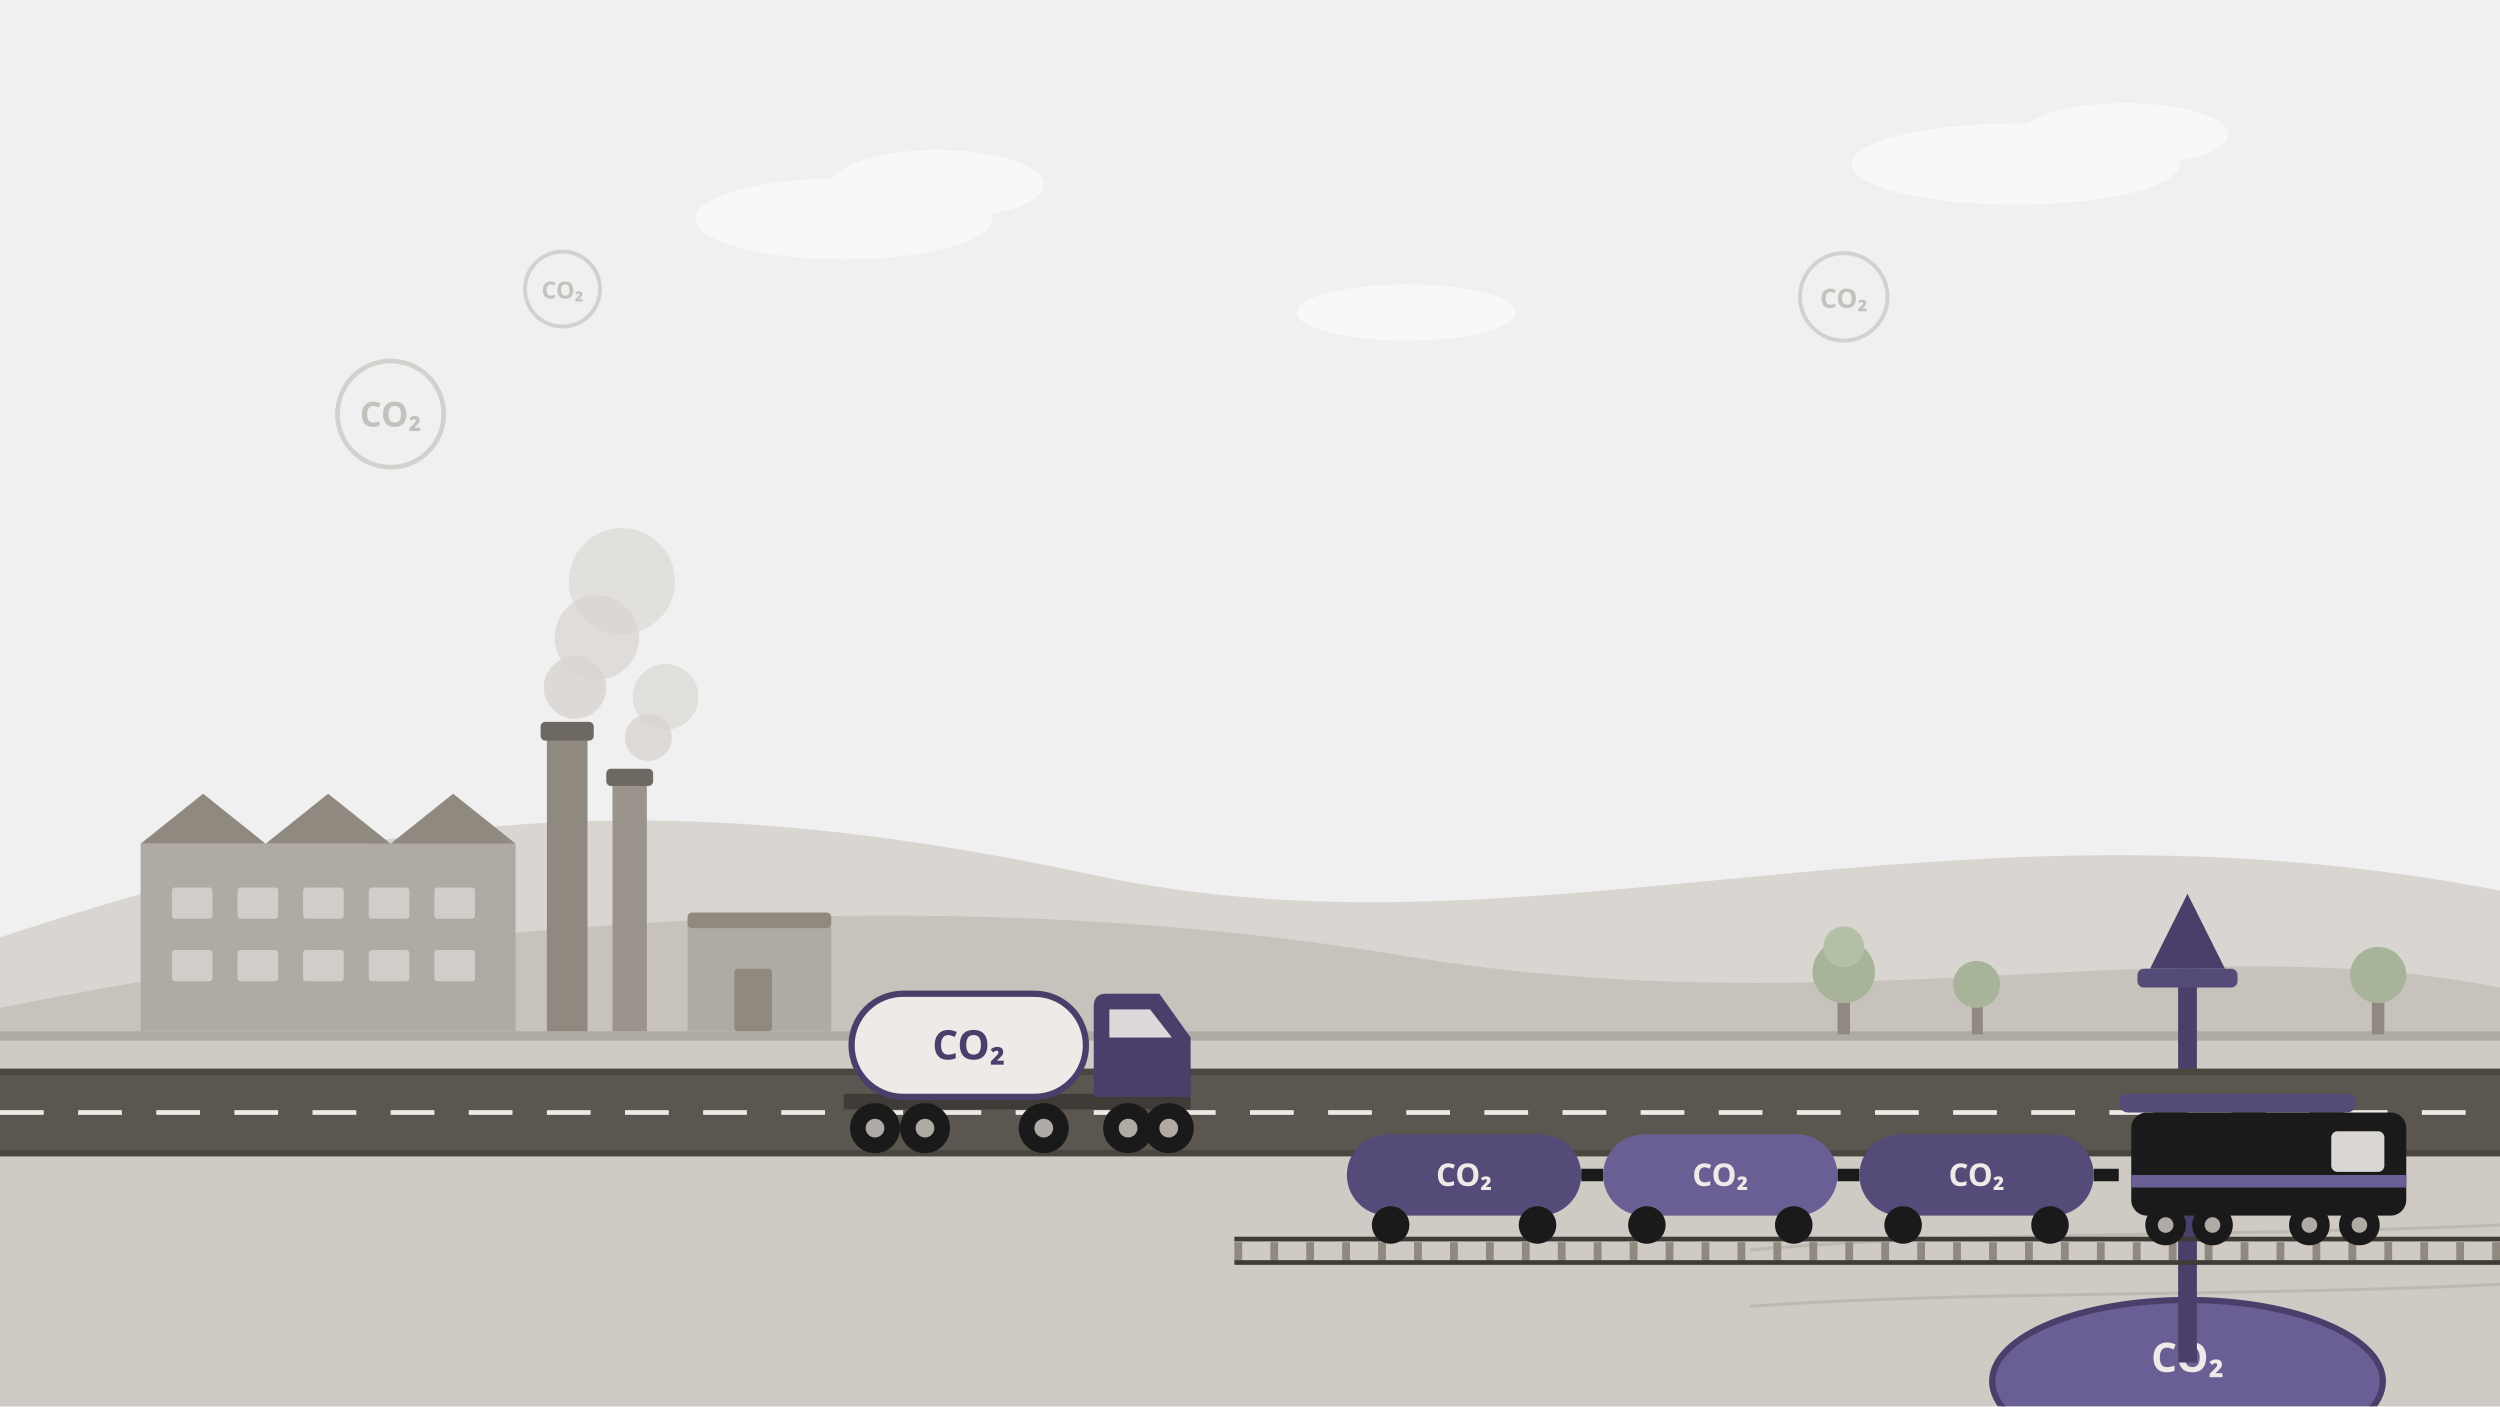
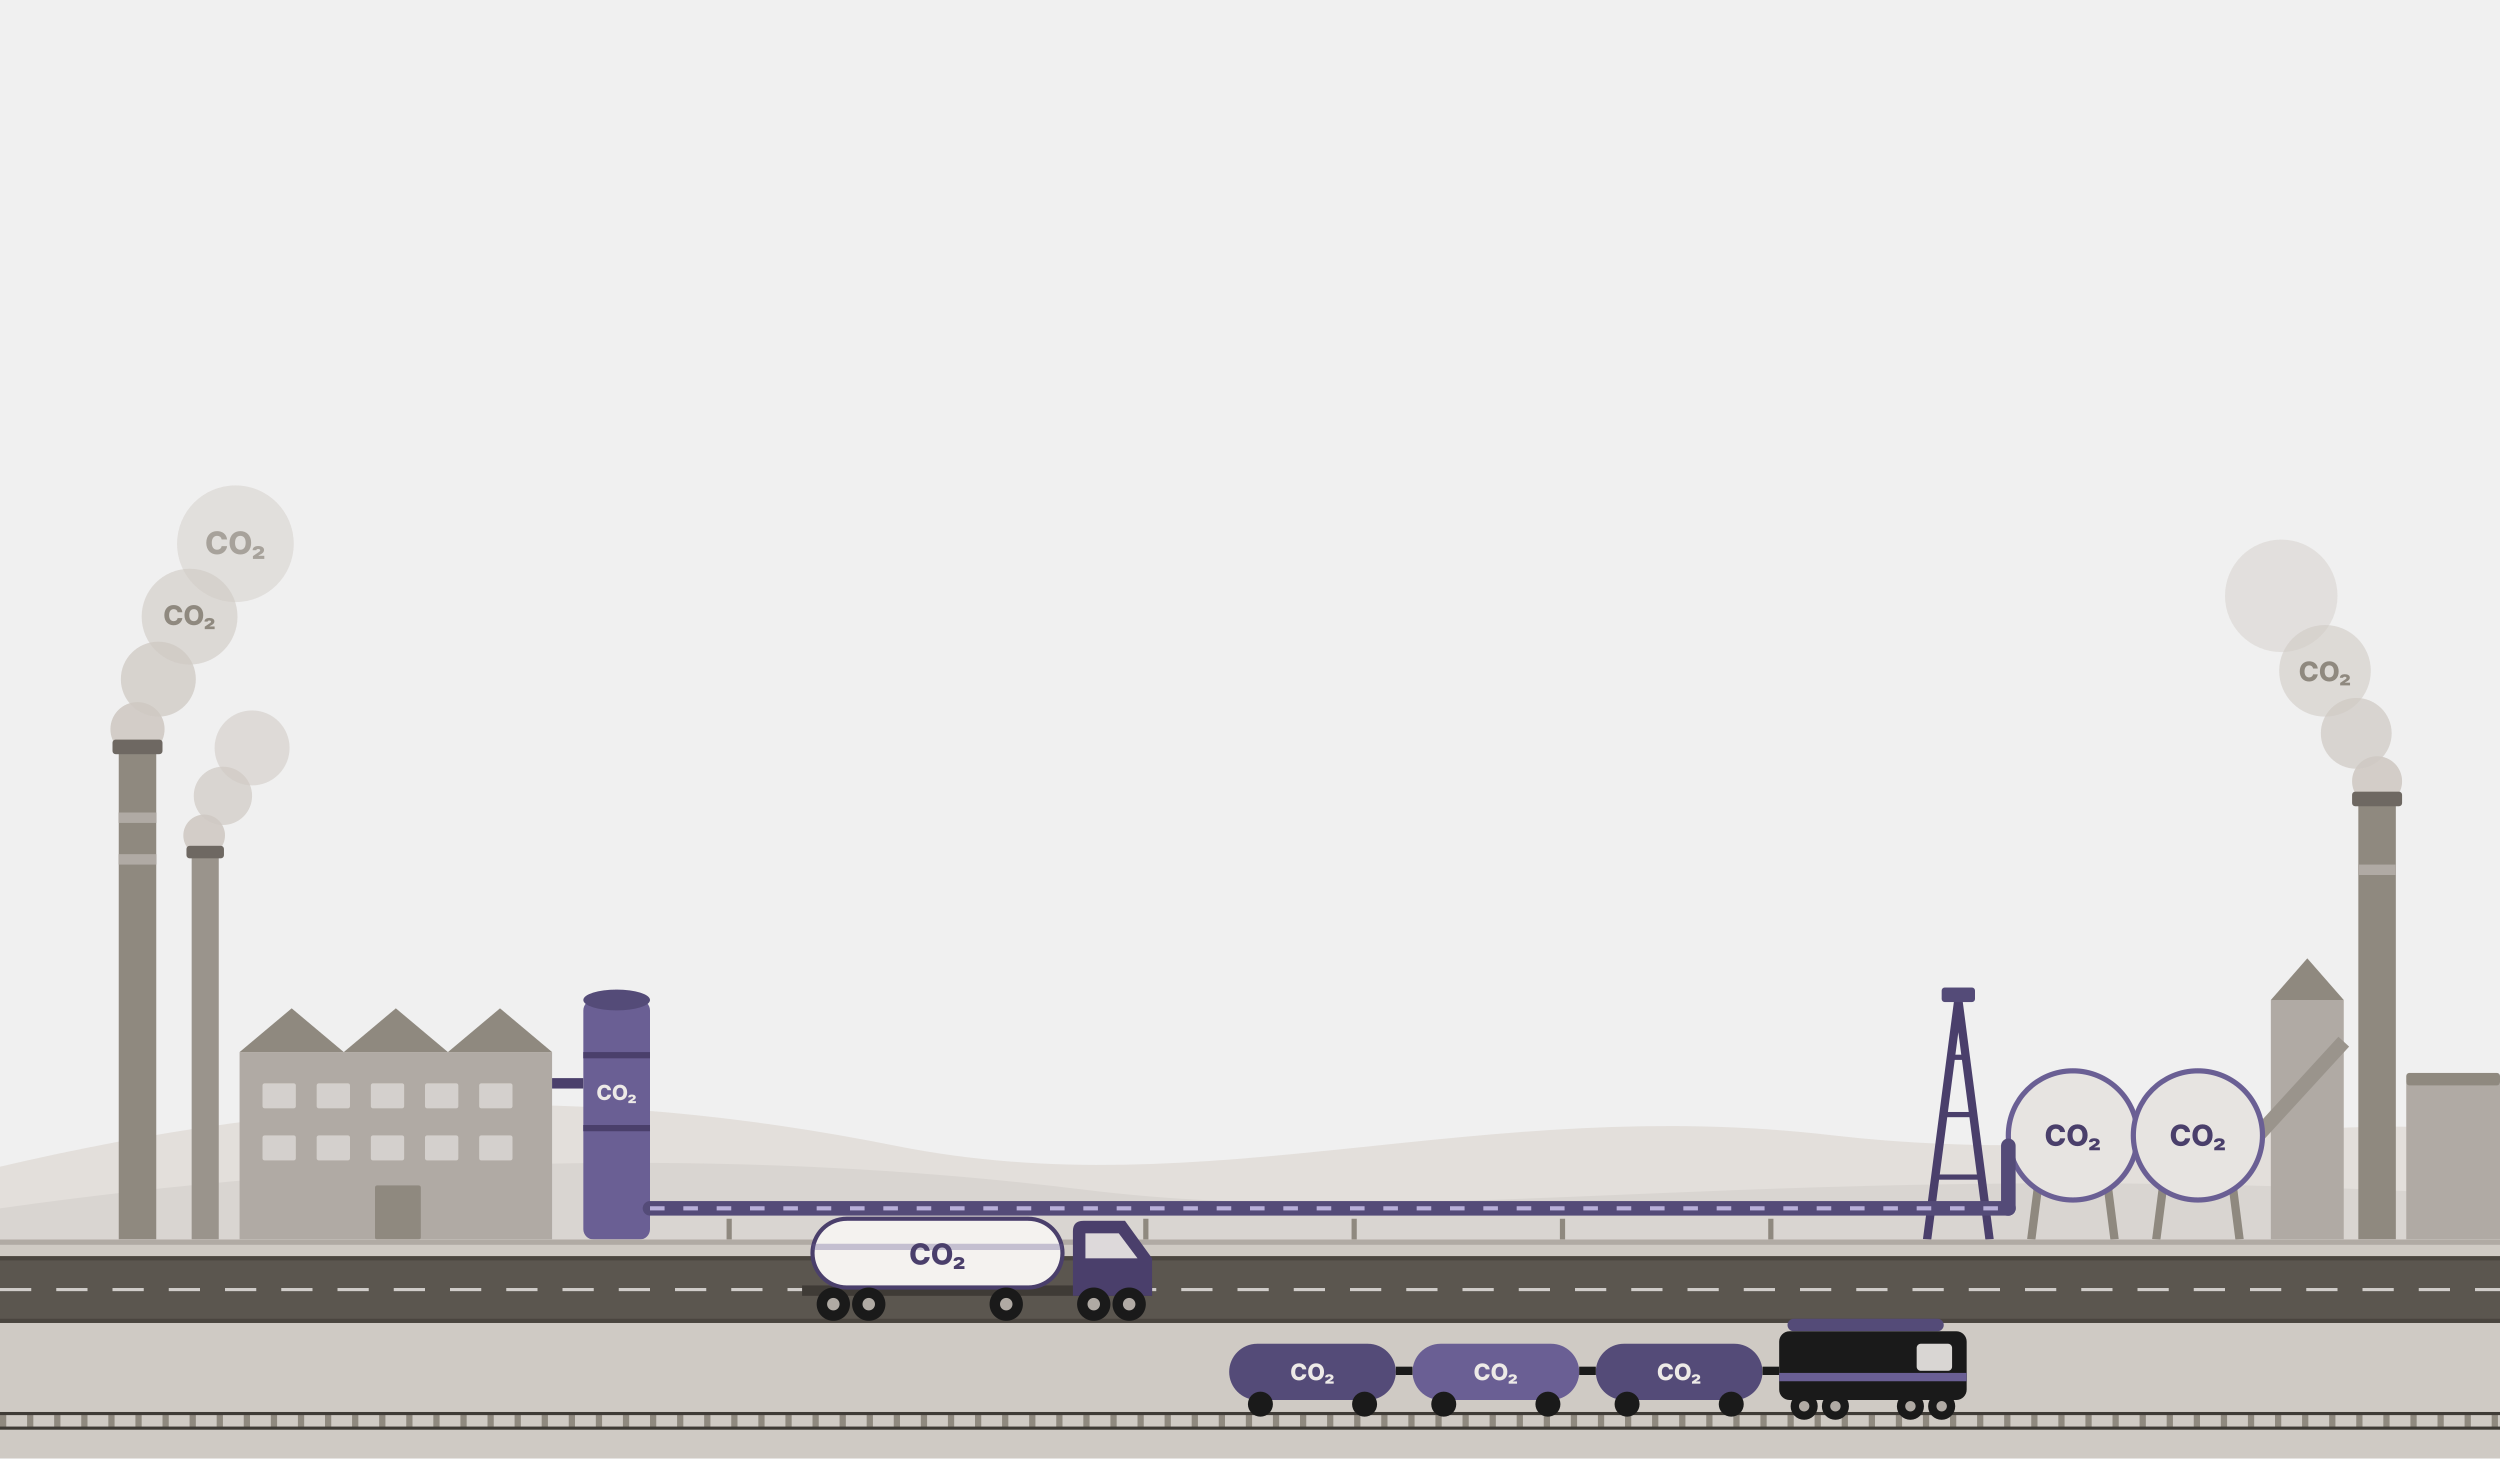
- <svg xmlns="http://www.w3.org/2000/svg" viewBox="0 0 1600 900" preserveAspectRatio="xMidYMid slice" font-family="system-ui, sans-serif">
-   <g opacity="0.45" font-weight="700">
-     <g transform="translate(250 265)">
-       <circle r="34" fill="none" stroke="#B0AAA4" stroke-width="3" />
-       <text y="8" text-anchor="middle" font-size="22" fill="#8F897F">CO₂</text>
+ <svg xmlns="http://www.w3.org/2000/svg" viewBox="0 -400 2400 1400" preserveAspectRatio="xMidYMax slice" font-family="Inter, system-ui, sans-serif">
+   <style>
+     .flow { stroke-dasharray: 14 18; animation: flow 1.4s linear infinite; }
+     .rise { animation: rise 6s ease-in-out infinite alternate; }
+     .rise2 { animation: rise 7.5s ease-in-out infinite alternate-reverse; }
+     @keyframes flow { to { stroke-dashoffset: -32; } }
+     @keyframes rise { from { transform: translateY(0); } to { transform: translateY(-14px); } }
+     @media (prefers-reduced-motion: reduce) { .flow, .rise, .rise2 { animation: none; } }
+   </style>
+   <path d="M0 720 C 300 650, 560 640, 860 700 C 1160 760, 1420 650, 1760 690 C 2040 722, 2240 660, 2400 690 L2400 800 L0 800 Z" fill="#E3DFDB" />
+   <path d="M0 760 C 340 712, 700 700, 1040 742 C 1380 784, 1700 708, 2400 748 L2400 800 L0 800 Z" fill="#D9D5D1" />
+   <g class="rise" fill="#CFC9C3">
+     <circle cx="132" cy="300" r="26" opacity="0.9" />
+     <circle cx="152" cy="252" r="36" opacity="0.75" />
+     <circle cx="182" cy="192" r="46" opacity="0.6" />
+     <circle cx="226" cy="122" r="56" opacity="0.45" />
+   </g>
+   <g class="rise2" fill="#CFC9C3">
+     <circle cx="196" cy="402" r="20" opacity="0.9" />
+     <circle cx="214" cy="364" r="28" opacity="0.7" />
+     <circle cx="242" cy="318" r="36" opacity="0.55" />
+   </g>
+   <g font-weight="800" fill="#8F897F" text-anchor="middle">
+     <text x="182" y="200" font-size="26">CO₂</text>
+     <text x="226" y="132" font-size="30" opacity="0.7">CO₂</text>
+   </g>
+   <rect x="114" y="320" width="36" height="470" fill="#8F897F" />
+   <rect x="108" y="310" width="48" height="14" rx="3" fill="#6E6862" />
+   <rect x="114" y="380" width="36" height="10" fill="#B0AAA4" />
+   <rect x="114" y="420" width="36" height="10" fill="#B0AAA4" />
+   <rect x="184" y="420" width="26" height="370" fill="#9A948C" />
+   <rect x="179" y="412" width="36" height="12" rx="3" fill="#6E6862" />
+   <rect x="230" y="610" width="300" height="180" fill="#B0AAA4" />
+   <path d="M230 610 L280 568 L330 610 L380 568 L430 610 L480 568 L530 610 Z" fill="#8F897F" />
+   <g fill="#EDEAE7" opacity="0.6">
+     <rect x="252" y="640" width="32" height="24" rx="2" />
+     <rect x="304" y="640" width="32" height="24" rx="2" />
+     <rect x="356" y="640" width="32" height="24" rx="2" />
+     <rect x="408" y="640" width="32" height="24" rx="2" />
+     <rect x="460" y="640" width="32" height="24" rx="2" />
+     <rect x="252" y="690" width="32" height="24" rx="2" />
+     <rect x="304" y="690" width="32" height="24" rx="2" />
+     <rect x="356" y="690" width="32" height="24" rx="2" />
+     <rect x="408" y="690" width="32" height="24" rx="2" />
+     <rect x="460" y="690" width="32" height="24" rx="2" />
+   </g>
+   <rect x="360" y="738" width="44" height="52" rx="2" fill="#8F897F" />
+   <rect x="560" y="560" width="64" height="230" rx="10" fill="#6A5F94" />
+   <ellipse cx="592" cy="560" rx="32" ry="10" fill="#544B78" />
+   <rect x="560" y="610" width="64" height="6" fill="#4A3F6B" />
+   <rect x="560" y="680" width="64" height="6" fill="#4A3F6B" />
+   <text x="592" y="656" font-size="20" font-weight="800" fill="#EDEAE7" text-anchor="middle">CO₂</text>
+   <path d="M530 640 L560 640" stroke="#4A3F6B" stroke-width="10" />
+   <g class="rise2" fill="#CFC9C3">
+     <circle cx="2282" cy="350" r="24" opacity="0.9" />
+     <circle cx="2262" cy="304" r="34" opacity="0.72" />
+     <circle cx="2232" cy="244" r="44" opacity="0.56" />
+     <circle cx="2190" cy="172" r="54" opacity="0.42" />
+   </g>
+   <text x="2232" y="254" font-size="26" font-weight="800" fill="#8F897F" text-anchor="middle">CO₂</text>
+   <rect x="2264" y="370" width="36" height="420" fill="#8F897F" />
+   <rect x="2258" y="360" width="48" height="14" rx="3" fill="#6E6862" />
+   <rect x="2264" y="430" width="36" height="10" fill="#B0AAA4" />
+   <rect x="2180" y="560" width="70" height="230" fill="#B0AAA4" />
+   <path d="M2180 560 L2215 520 L2250 560 Z" fill="#8F897F" />
+   <rect x="2310" y="640" width="90" height="150" fill="#B0AAA4" />
+   <rect x="2310" y="630" width="90" height="12" rx="3" fill="#8F897F" />
+   <path d="M2140 720 L2250 600" stroke="#9A948C" stroke-width="14" />
+   <g>
+     <path d="M1950 790 L1960 712 M2030 790 L2020 712 M2070 790 L2080 712 M2150 790 L2140 712" stroke="#8F897F" stroke-width="8" />
+     <circle cx="1990" cy="690" r="62" fill="#E7E4E1" stroke="#6A5F94" stroke-width="5" />
+     <circle cx="2110" cy="690" r="62" fill="#E7E4E1" stroke="#6A5F94" stroke-width="5" />
+     <text x="1990" y="700" font-size="28" font-weight="800" fill="#4A3F6B" text-anchor="middle">CO₂</text>
+     <text x="2110" y="700" font-size="28" font-weight="800" fill="#4A3F6B" text-anchor="middle">CO₂</text>
+   </g>
+   <path d="M1850 790 L1880 560 L1910 790" fill="none" stroke="#4A3F6B" stroke-width="8" stroke-linejoin="round" />
+   <path d="M1858 730 L1902 730 M1866 670 L1894 670 M1873 615 L1887 615" stroke="#4A3F6B" stroke-width="5" />
+   <rect x="1864" y="548" width="32" height="14" rx="3" fill="#544B78" />
+   <g stroke="#8F897F" stroke-width="5">
+     <path d="M700 770 V792 M900 770 V792 M1100 770 V792 M1300 770 V792 M1500 770 V792 M1700 770 V792" />
+   </g>
+   <path d="M624 760 H1928" stroke="#544B78" stroke-width="14" stroke-linecap="round" />
+   <path d="M624 760 H1928" stroke="#B9B0DA" stroke-width="4" class="flow" />
+   <path d="M1928 760 V700" stroke="#544B78" stroke-width="14" stroke-linecap="round" />
+   <rect x="0" y="790" width="2400" height="210" fill="#CFCAC4" />
+   <rect x="0" y="790" width="2400" height="5" fill="#B0AAA4" />
+   <rect x="0" y="806" width="2400" height="64" fill="#5B564F" />
+   <rect x="0" y="806" width="2400" height="4" fill="#4A453F" />
+   <rect x="0" y="866" width="2400" height="4" fill="#4A453F" />
+   <line x1="0" y1="838" x2="2400" y2="838" stroke="#EDEAE7" stroke-width="3" stroke-dasharray="30 24" opacity="0.8" />
+   <g>
+     <rect x="770" y="834" width="336" height="10" fill="#3F3B36" />
+     <rect x="780" y="770" width="240" height="66" rx="33" fill="#F4F2EF" stroke="#4A3F6B" stroke-width="4" />
+     <rect x="780" y="794" width="240" height="6" fill="#6A5F94" opacity="0.35" />
+     <text x="900" y="814" font-size="28" font-weight="800" fill="#4A3F6B" text-anchor="middle">CO₂</text>
+     <path d="M1030 844 L1030 782 Q1030 772 1040 772 L1080 772 L1106 808 L1106 844 Z" fill="#4A3F6B" />
+     <path d="M1042 784 L1074 784 L1092 808 L1042 808 Z" fill="#EDEAE7" opacity="0.9" />
+     <g fill="#1A1A1A">
+       <circle cx="800" cy="852" r="16" />
+       <circle cx="834" cy="852" r="16" />
+       <circle cx="966" cy="852" r="16" />
+       <circle cx="1050" cy="852" r="16" />
+       <circle cx="1084" cy="852" r="16" />
    </g>
-     <g transform="translate(360 185)">
-       <circle r="24" fill="none" stroke="#B0AAA4" stroke-width="2.5" />
-       <text y="6" text-anchor="middle" font-size="15" fill="#8F897F">CO₂</text>
-     </g>
-     <g transform="translate(1180 190)">
-       <circle r="28" fill="none" stroke="#B0AAA4" stroke-width="2.5" />
-       <text y="7" text-anchor="middle" font-size="17" fill="#8F897F">CO₂</text>
+     <g fill="#B0AAA4">
+       <circle cx="800" cy="852" r="6" />
+       <circle cx="834" cy="852" r="6" />
+       <circle cx="966" cy="852" r="6" />
+       <circle cx="1050" cy="852" r="6" />
+       <circle cx="1084" cy="852" r="6" />
    </g>
  </g>
-   <g fill="#FFFFFF" opacity="0.55">
-     <ellipse cx="540" cy="140" rx="95" ry="26" />
-     <ellipse cx="600" cy="118" rx="68" ry="22" />
-     <ellipse cx="1290" cy="105" rx="105" ry="26" />
-     <ellipse cx="1360" cy="86" rx="66" ry="20" />
-     <ellipse cx="900" cy="200" rx="70" ry="18" />
-   </g>
-   <path d="M0 600 C 240 520, 420 500, 700 560 C 980 620, 1240 500, 1600 570 L1600 680 L0 680 Z" fill="#D9D5D1" />
-   <path d="M0 645 C 300 585, 620 565, 900 612 C 1180 658, 1400 592, 1600 632 L1600 700 L0 700 Z" fill="#C7C2BC" />
-   <rect x="0" y="660" width="1600" height="240" fill="#CFCAC4" />
-   <rect x="0" y="660" width="1600" height="6" fill="#B0AAA4" />
-   <g stroke="#B0AAA4" stroke-width="2" opacity="0.55" fill="none">
-     <path d="M1120 800 C 1250 788, 1420 792, 1600 784" />
-     <path d="M1120 836 C 1260 826, 1430 830, 1600 822" />
-   </g>
-   <ellipse cx="1400" cy="884" rx="125" ry="52" fill="#6A5F94" />
-   <ellipse cx="1400" cy="884" rx="125" ry="52" fill="none" stroke="#4A3F6B" stroke-width="4" />
-   <text x="1400" y="878" text-anchor="middle" font-size="26" font-weight="800" fill="#EDEAE7">CO₂</text>
-   <rect x="1394" y="620" width="12" height="252" fill="#4A3F6B" />
-   <path d="M1376 620 L1400 572 L1424 620 Z" fill="#4A3F6B" />
-   <rect x="1368" y="620" width="64" height="12" rx="4" fill="#544B78" />
+   <line x1="0" y1="964" x2="2400" y2="964" stroke="#8F897F" stroke-width="12" stroke-dasharray="6 20" />
+   <line x1="0" y1="957" x2="2400" y2="957" stroke="#3F3B36" stroke-width="3" />
+   <line x1="0" y1="971" x2="2400" y2="971" stroke="#3F3B36" stroke-width="3" />
  <g>
-     <rect x="1176" y="634" width="8" height="28" fill="#8F897F" />
-     <circle cx="1180" cy="622" r="20" fill="#A8B49A" />
-     <circle cx="1180" cy="606" r="13" fill="#B3C0A5" />
-     <rect x="1262" y="640" width="7" height="22" fill="#8F897F" />
-     <circle cx="1265" cy="630" r="15" fill="#A8B49A" />
-     <rect x="1518" y="636" width="8" height="26" fill="#8F897F" />
-     <circle cx="1522" cy="624" r="18" fill="#A8B49A" />
-   </g>
-   <g>
-     <circle cx="368" cy="440" r="20" fill="#D9D5D1" opacity="0.85" />
-     <circle cx="382" cy="408" r="27" fill="#D9D5D1" opacity="0.75" />
-     <circle cx="398" cy="372" r="34" fill="#D9D5D1" opacity="0.6" />
-     <rect x="350" y="470" width="26" height="190" fill="#8F897F" />
-     <rect x="346" y="462" width="34" height="12" rx="3" fill="#6E6862" />
-     <circle cx="415" cy="472" r="15" fill="#D9D5D1" opacity="0.8" />
-     <circle cx="426" cy="446" r="21" fill="#D9D5D1" opacity="0.65" />
-     <rect x="392" y="500" width="22" height="160" fill="#9A948C" />
-     <rect x="388" y="492" width="30" height="11" rx="3" fill="#6E6862" />
-     <rect x="90" y="540" width="240" height="120" fill="#B0AAA4" />
-     <path d="M90 540 L130 508 L170 540 L210 508 L250 540 L290 508 L330 540 Z" fill="#8F897F" />
-     <g fill="#EDEAE7" opacity="0.55">
-       <rect x="110" y="568" width="26" height="20" rx="2" />
-       <rect x="152" y="568" width="26" height="20" rx="2" />
-       <rect x="194" y="568" width="26" height="20" rx="2" />
-       <rect x="236" y="568" width="26" height="20" rx="2" />
-       <rect x="278" y="568" width="26" height="20" rx="2" />
-       <rect x="110" y="608" width="26" height="20" rx="2" />
-       <rect x="152" y="608" width="26" height="20" rx="2" />
-       <rect x="194" y="608" width="26" height="20" rx="2" />
-       <rect x="236" y="608" width="26" height="20" rx="2" />
-       <rect x="278" y="608" width="26" height="20" rx="2" />
+     <g font-weight="800" font-size="22" fill="#EDEAE7" text-anchor="middle">
+       <rect x="1180" y="890" width="160" height="54" rx="27" fill="#544B78" />
+       <text x="1260" y="925">CO₂</text>
+       <rect x="1356" y="890" width="160" height="54" rx="27" fill="#6A5F94" />
+       <text x="1436" y="925">CO₂</text>
+       <rect x="1532" y="890" width="160" height="54" rx="27" fill="#544B78" />
+       <text x="1612" y="925">CO₂</text>
    </g>
-     <rect x="440" y="592" width="92" height="68" fill="#B0AAA4" />
-     <rect x="440" y="584" width="92" height="10" rx="3" fill="#8F897F" />
-     <rect x="470" y="620" width="24" height="40" rx="2" fill="#8F897F" />
-   </g>
-   <rect x="0" y="684" width="1600" height="56" fill="#5B564F" />
-   <rect x="0" y="684" width="1600" height="4" fill="#4A453F" />
-   <rect x="0" y="736" width="1600" height="4" fill="#4A453F" />
-   <line x1="0" y1="712" x2="1600" y2="712" stroke="#EDEAE7" stroke-width="3" stroke-dasharray="28 22" />
-   <g>
-     <rect x="540" y="700" width="222" height="10" fill="#3F3B36" />
-     <rect x="545" y="636" width="150" height="66" rx="33" fill="#EDEAE7" stroke="#4A3F6B" stroke-width="4" />
-     <text x="620" y="678" text-anchor="middle" font-size="26" font-weight="800" fill="#4A3F6B">CO₂</text>
-     <path d="M700 702 L700 644 Q700 636 708 636 L742 636 L762 664 L762 702 Z" fill="#4A3F6B" />
-     <path d="M710 646 L736 646 L750 664 L710 664 Z" fill="#EDEAE7" opacity="0.9" />
+     <rect x="1340" y="912" width="16" height="8" fill="#1A1A1A" />
+     <rect x="1516" y="912" width="16" height="8" fill="#1A1A1A" />
+     <rect x="1692" y="912" width="16" height="8" fill="#1A1A1A" />
    <g fill="#1A1A1A">
-       <circle cx="560" cy="722" r="16" />
-       <circle cx="592" cy="722" r="16" />
-       <circle cx="668" cy="722" r="16" />
-       <circle cx="722" cy="722" r="16" />
-       <circle cx="748" cy="722" r="16" />
+       <circle cx="1210" cy="948" r="12" />
+       <circle cx="1310" cy="948" r="12" />
+       <circle cx="1386" cy="948" r="12" />
+       <circle cx="1486" cy="948" r="12" />
+       <circle cx="1562" cy="948" r="12" />
+       <circle cx="1662" cy="948" r="12" />
+     </g>
+     <rect x="1716" y="866" width="150" height="12" rx="6" fill="#544B78" />
+     <rect x="1708" y="878" width="180" height="66" rx="10" fill="#1A1A1A" />
+     <rect x="1840" y="890" width="34" height="26" rx="4" fill="#EDEAE7" opacity="0.9" />
+     <rect x="1708" y="918" width="180" height="8" fill="#6A5F94" />
+     <g fill="#1A1A1A">
+       <circle cx="1732" cy="950" r="13" />
+       <circle cx="1762" cy="950" r="13" />
+       <circle cx="1834" cy="950" r="13" />
+       <circle cx="1864" cy="950" r="13" />
    </g>
    <g fill="#B0AAA4">
-       <circle cx="560" cy="722" r="6" />
-       <circle cx="592" cy="722" r="6" />
-       <circle cx="668" cy="722" r="6" />
-       <circle cx="722" cy="722" r="6" />
-       <circle cx="748" cy="722" r="6" />
-     </g>
-   </g>
-   <line x1="790" y1="801" x2="1600" y2="801" stroke="#8F897F" stroke-width="12" stroke-dasharray="5 18" />
-   <line x1="790" y1="793" x2="1600" y2="793" stroke="#3F3B36" stroke-width="3" />
-   <line x1="790" y1="808" x2="1600" y2="808" stroke="#3F3B36" stroke-width="3" />
-   <g>
-     <g font-weight="800" font-size="20" fill="#EDEAE7" text-anchor="middle">
-       <rect x="862" y="726" width="150" height="52" rx="26" fill="#544B78" />
-       <text x="937" y="759">CO₂</text>
-       <rect x="1026" y="726" width="150" height="52" rx="26" fill="#6A5F94" />
-       <text x="1101" y="759">CO₂</text>
-       <rect x="1190" y="726" width="150" height="52" rx="26" fill="#544B78" />
-       <text x="1265" y="759">CO₂</text>
-     </g>
-     <rect x="1012" y="748" width="14" height="8" fill="#1A1A1A" />
-     <rect x="1176" y="748" width="14" height="8" fill="#1A1A1A" />
-     <rect x="1340" y="748" width="16" height="8" fill="#1A1A1A" />
-     <g fill="#1A1A1A">
-       <circle cx="890" cy="784" r="12" />
-       <circle cx="984" cy="784" r="12" />
-       <circle cx="1054" cy="784" r="12" />
-       <circle cx="1148" cy="784" r="12" />
-       <circle cx="1218" cy="784" r="12" />
-       <circle cx="1312" cy="784" r="12" />
-     </g>
-     <rect x="1356" y="700" width="152" height="12" rx="6" fill="#544B78" />
-     <rect x="1364" y="712" width="176" height="66" rx="10" fill="#1A1A1A" />
-     <rect x="1492" y="724" width="34" height="26" rx="4" fill="#EDEAE7" opacity="0.9" />
-     <rect x="1364" y="752" width="176" height="8" fill="#6A5F94" />
-     <g fill="#1A1A1A">
-       <circle cx="1386" cy="784" r="13" />
-       <circle cx="1416" cy="784" r="13" />
-       <circle cx="1478" cy="784" r="13" />
-       <circle cx="1510" cy="784" r="13" />
-     </g>
-     <g fill="#B0AAA4">
-       <circle cx="1386" cy="784" r="5" />
-       <circle cx="1416" cy="784" r="5" />
-       <circle cx="1478" cy="784" r="5" />
-       <circle cx="1510" cy="784" r="5" />
+       <circle cx="1732" cy="950" r="5" />
+       <circle cx="1762" cy="950" r="5" />
+       <circle cx="1834" cy="950" r="5" />
+       <circle cx="1864" cy="950" r="5" />
    </g>
  </g>
</svg>
